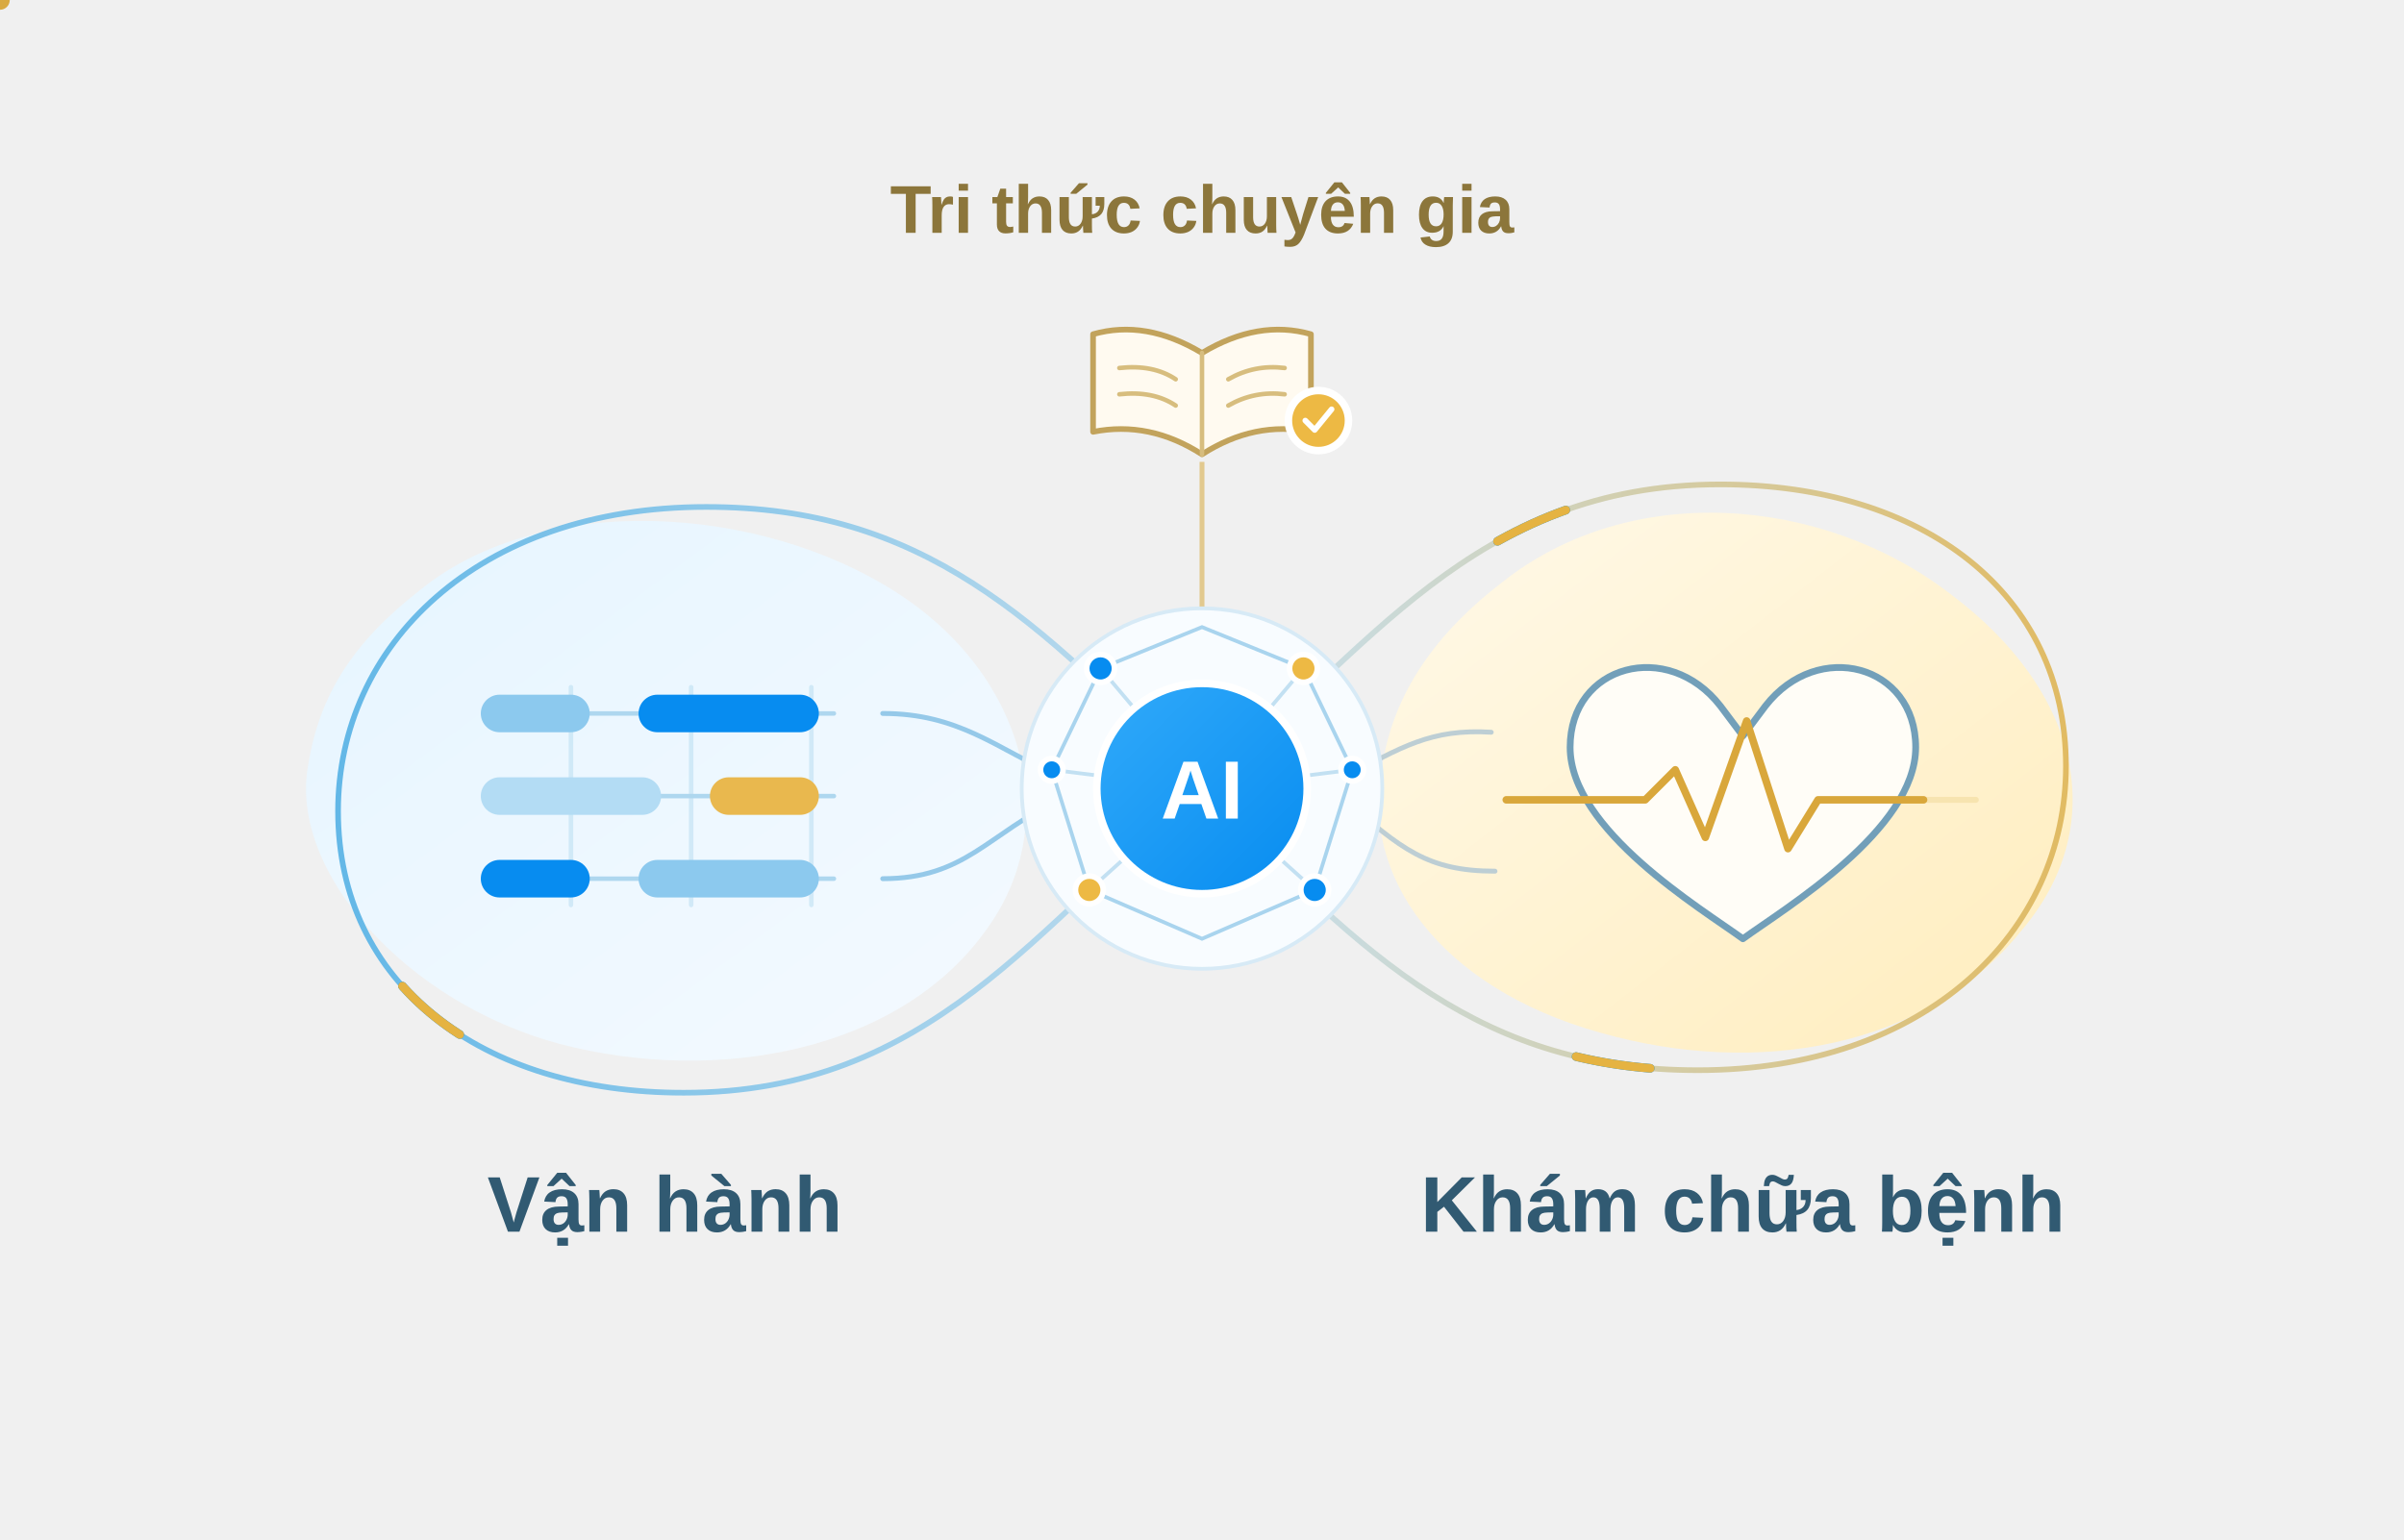
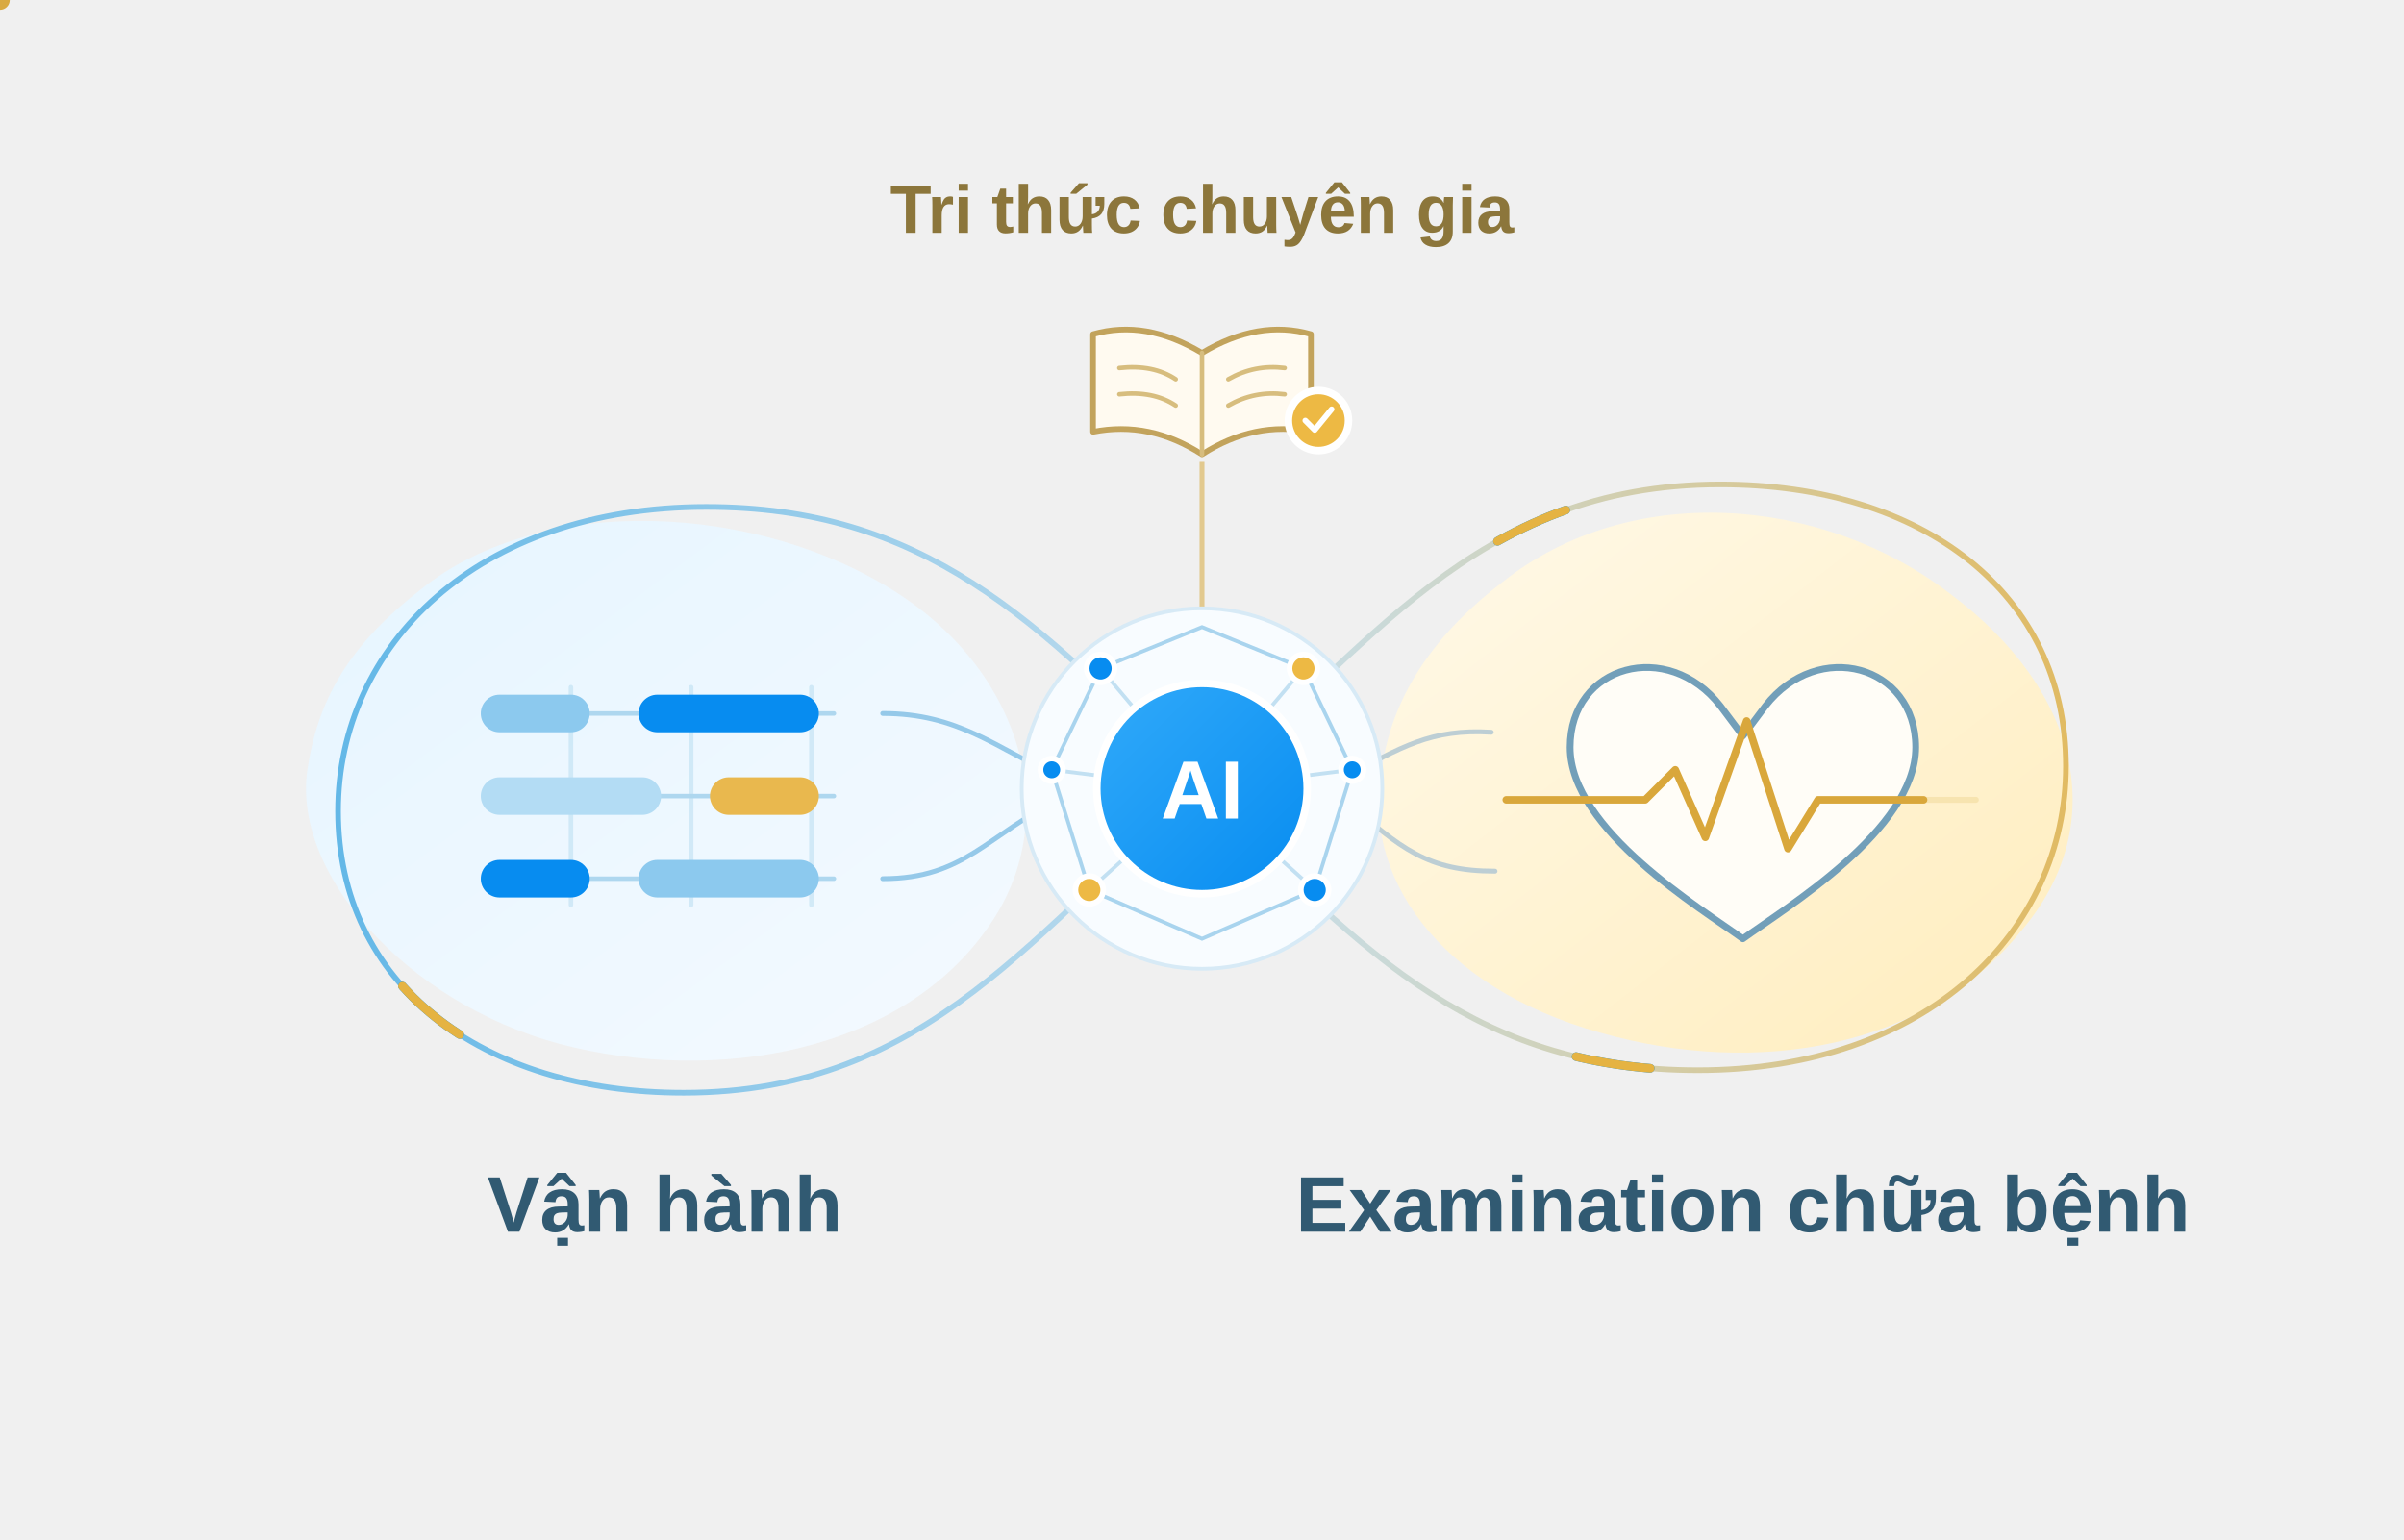
<svg xmlns="http://www.w3.org/2000/svg" xmlns:xlink="http://www.w3.org/1999/xlink" class="mc-ai-scene mc-h18" viewBox="0 0 640 410" role="img" aria-labelledby="mc-h18-title mc-h18-desc">
  <style>
.mc-h18 text{font-family:"Nunito Sans",Arial,sans-serif}
.mc-h18-stream{stroke-dasharray:20 330;animation:mcH18Stream 13s linear infinite}
.mc-h18-stream-gold{animation-delay:-6.5s}
.mc-h18-signal{stroke-dasharray:180;animation:mcH18Signal 8s ease-in-out infinite}
.mc-h18-spark{animation:mcH18Spark 6s ease-in-out infinite;animation-delay:var(--delay,0s)}
@keyframes mcH18Stream{to{stroke-dashoffset:-700}}
@keyframes mcH18Signal{0%,100%{stroke-dashoffset:0;opacity:.9}40%{stroke-dashoffset:0;opacity:1}65%{stroke-dashoffset:-180;opacity:.2}66%{stroke-dashoffset:180;opacity:0}90%{stroke-dashoffset:0;opacity:1}}
@keyframes mcH18Spark{0%,100%{opacity:.45}45%,65%{opacity:1}}
@media(prefers-reduced-motion:reduce){.mc-h18 *{animation:none!important}.mc-h18-packets{display:none}.mc-h18-signal{stroke-dashoffset:0}}
@media print{.mc-h18 *{animation:none!important}.mc-h18-packets{display:none}.mc-h18-signal{stroke-dashoffset:0}}
</style>
  <defs>
    <linearGradient id="mc-h18-blue-field" x1="0" y1="0" x2="1" y2="1">
      <stop stop-color="#e6f5ff" />
      <stop offset="1" stop-color="#f4faff" />
    </linearGradient>
    <linearGradient id="mc-h18-gold-field" x1="0" y1="0" x2="1" y2="1">
      <stop stop-color="#fff9e9" />
      <stop offset="1" stop-color="#ffedbd" />
    </linearGradient>
    <linearGradient id="mc-h18-core" x1="0" y1="0" x2="1" y2="1">
      <stop stop-color="#31aafa" />
      <stop offset="1" stop-color="#078cf0" />
    </linearGradient>
    <linearGradient id="mc-h18-loop" x1="0" y1="0" x2="1" y2="0">
      <stop stop-color="#62b7e7" />
      <stop offset=".53" stop-color="#c6dfed" />
      <stop offset="1" stop-color="#e1ba61" />
    </linearGradient>
    <path id="mc-h18-continuum" d="M320 210C276 164 245 135 188 135C127 135 90 172 90 216C90 262 128 291 182 291C248 291 276 246 320 210C364 174 392 129 458 129C512 129 550 158 550 204C550 248 513 285 452 285C395 285 364 256 320 210Z" />
    <path id="mc-h18-expertise" d="M320 123V166" />
  </defs>
  <path d="M112 157C144 131 202 134 239 158C273 180 283 219 263 247C240 280 191 289 149 278C108 267 77 232 82 204C85 185 94 171 112 157Z" fill="url(#mc-h18-blue-field)" />
  <path d="M400 155C434 128 485 132 519 158C554 184 562 220 538 248C513 279 468 287 426 275C383 263 362 233 368 204C371 184 383 168 400 155Z" fill="url(#mc-h18-gold-field)" />
  <use href="#mc-h18-continuum" xlink:href="#mc-h18-continuum" fill="none" stroke="url(#mc-h18-loop)" stroke-width="1.5" />
  <use href="#mc-h18-continuum" xlink:href="#mc-h18-continuum" fill="none" stroke="#078cf0" stroke-width="2.3" stroke-linecap="round" class="mc-h18-stream" />
  <use href="#mc-h18-continuum" xlink:href="#mc-h18-continuum" fill="none" stroke="#e5b342" stroke-width="2.3" stroke-linecap="round" class="mc-h18-stream mc-h18-stream-gold" />
  <text x="320" y="62" text-anchor="middle" fill="#8c763b" font-size="18" font-weight="650">Tri thức chuyên gia</text>
  <path d="M291 89Q305 85 320 94Q335 85 349 89V115Q334 112 320 121Q306 112 291 115Z" fill="#fffaf0" stroke="#c2a35c" stroke-width="1.5" stroke-linejoin="round" />
  <path d="M320 94V121M298 98Q307 97 313 101M327 101Q334 97 342 98M298 105Q307 104 313 108M327 108Q334 104 342 105" fill="none" stroke="#d7bd7e" stroke-width="1.2" stroke-linecap="round" />
  <circle cx="351" cy="112" r="8" fill="#edb944" stroke="#fff" stroke-width="2" />
  <path d="m347.5 112 2.5 2.5 4.5-5.5" fill="none" stroke="#fff" stroke-width="1.5" stroke-linecap="round" stroke-linejoin="round" />
  <use href="#mc-h18-expertise" xlink:href="#mc-h18-expertise" fill="none" stroke="#e2c98e" stroke-width="1.3" />
  <g fill="none" stroke="#aed7ef" stroke-width="1.2" stroke-linecap="round">
    <path d="M132 190H222M132 212H222M132 234H222" />
    <path d="M152 183V241M184 183V241M216 183V241" stroke-opacity=".45" />
  </g>
  <g fill="#8cc9ee">
    <rect x="128" y="185" width="29" height="10" rx="5" />
    <rect x="170" y="185" width="48" height="10" rx="5" fill="#078cf0" />
    <rect x="128" y="207" width="48" height="10" rx="5" fill="#b3dcf4" />
    <rect x="189" y="207" width="29" height="10" rx="5" fill="#e9b84e" />
    <rect x="128" y="229" width="29" height="10" rx="5" fill="#078cf0" />
    <rect x="170" y="229" width="48" height="10" rx="5" />
  </g>
  <path d="M235 190C255 190 265 199 282 207M235 234C257 234 263 222 282 213" fill="none" stroke="#95c9e9" stroke-width="1.3" stroke-linecap="round" />
  <path d="M464 250C453 242 418 221 418 199C418 177 444 170 458 188L464 196L470 188C484 170 510 177 510 199C510 221 475 242 464 250Z" fill="#fffdf7" stroke="#729fb9" stroke-width="1.8" stroke-linecap="round" stroke-linejoin="round" />
  <path d="M401 213H438L446 205L454 223L465 192L476 226L484 213H526" fill="none" stroke="#e1ba61" stroke-width="1.6" stroke-linecap="round" stroke-linejoin="round" opacity=".25" />
  <path d="M401 213H438L446 205L454 223L465 192L476 226L484 213H526" fill="none" stroke="#d9a73b" stroke-width="2" stroke-linecap="round" stroke-linejoin="round" class="mc-h18-signal" />
  <path d="M358 207C373 199 381 194 397 195M358 213C373 226 380 232 398 232" fill="none" stroke="#bdced4" stroke-width="1.3" stroke-linecap="round" />
  <circle cx="320" cy="210" r="48" fill="#f8fcff" stroke="#d7eaf6" stroke-width="1" />
  <path d="M293 178 280 205 290 237 320 250 350 237 360 205 347 178 320 167Z" fill="none" stroke="#a9d4ee" stroke-width="1" />
  <path d="M293 178 320 210 347 178M280 205 320 210 360 205M290 237 320 210 350 237" fill="none" stroke="#c2e0f2" stroke-width="1" />
  <g stroke="#fff" stroke-width="1.5">
    <circle cx="293" cy="178" r="3.7" fill="#078cf0" class="mc-h18-spark" />
    <circle cx="347" cy="178" r="3.7" fill="#edb944" class="mc-h18-spark" style="--delay:-2s" />
    <circle cx="360" cy="205" r="3" fill="#078cf0" />
    <circle cx="350" cy="237" r="3.7" fill="#078cf0" class="mc-h18-spark" style="--delay:-3s" />
    <circle cx="290" cy="237" r="3.7" fill="#edb944" class="mc-h18-spark" style="--delay:-1s" />
    <circle cx="280" cy="205" r="3" fill="#078cf0" />
  </g>
  <circle cx="320" cy="210" r="28" fill="url(#mc-h18-core)" stroke="#fff" stroke-width="2" />
  <text x="320" y="218" text-anchor="middle" fill="#fff" font-size="22" font-weight="600" style="font-family:Poppins,Arial,sans-serif">AI</text>
  <text x="177" y="328" text-anchor="middle" fill="#315a72" font-size="21" font-weight="700">Vận hành</text>
-   <text x="464" y="328" text-anchor="middle" fill="#315a72" font-size="21" font-weight="700">Khám chữa bệnh</text>
+   <text x="464" y="328" text-anchor="middle" fill="#315a72" font-size="21" font-weight="700">Examination chữa bệnh</text>
  <g class="mc-h18-packets">
    <circle r="2.6" fill="#d9aa42">
      <animateMotion dur="4s" repeatCount="indefinite">
        <mpath href="#mc-h18-expertise" xlink:href="#mc-h18-expertise" />
      </animateMotion>
    </circle>
  </g>
</svg>
